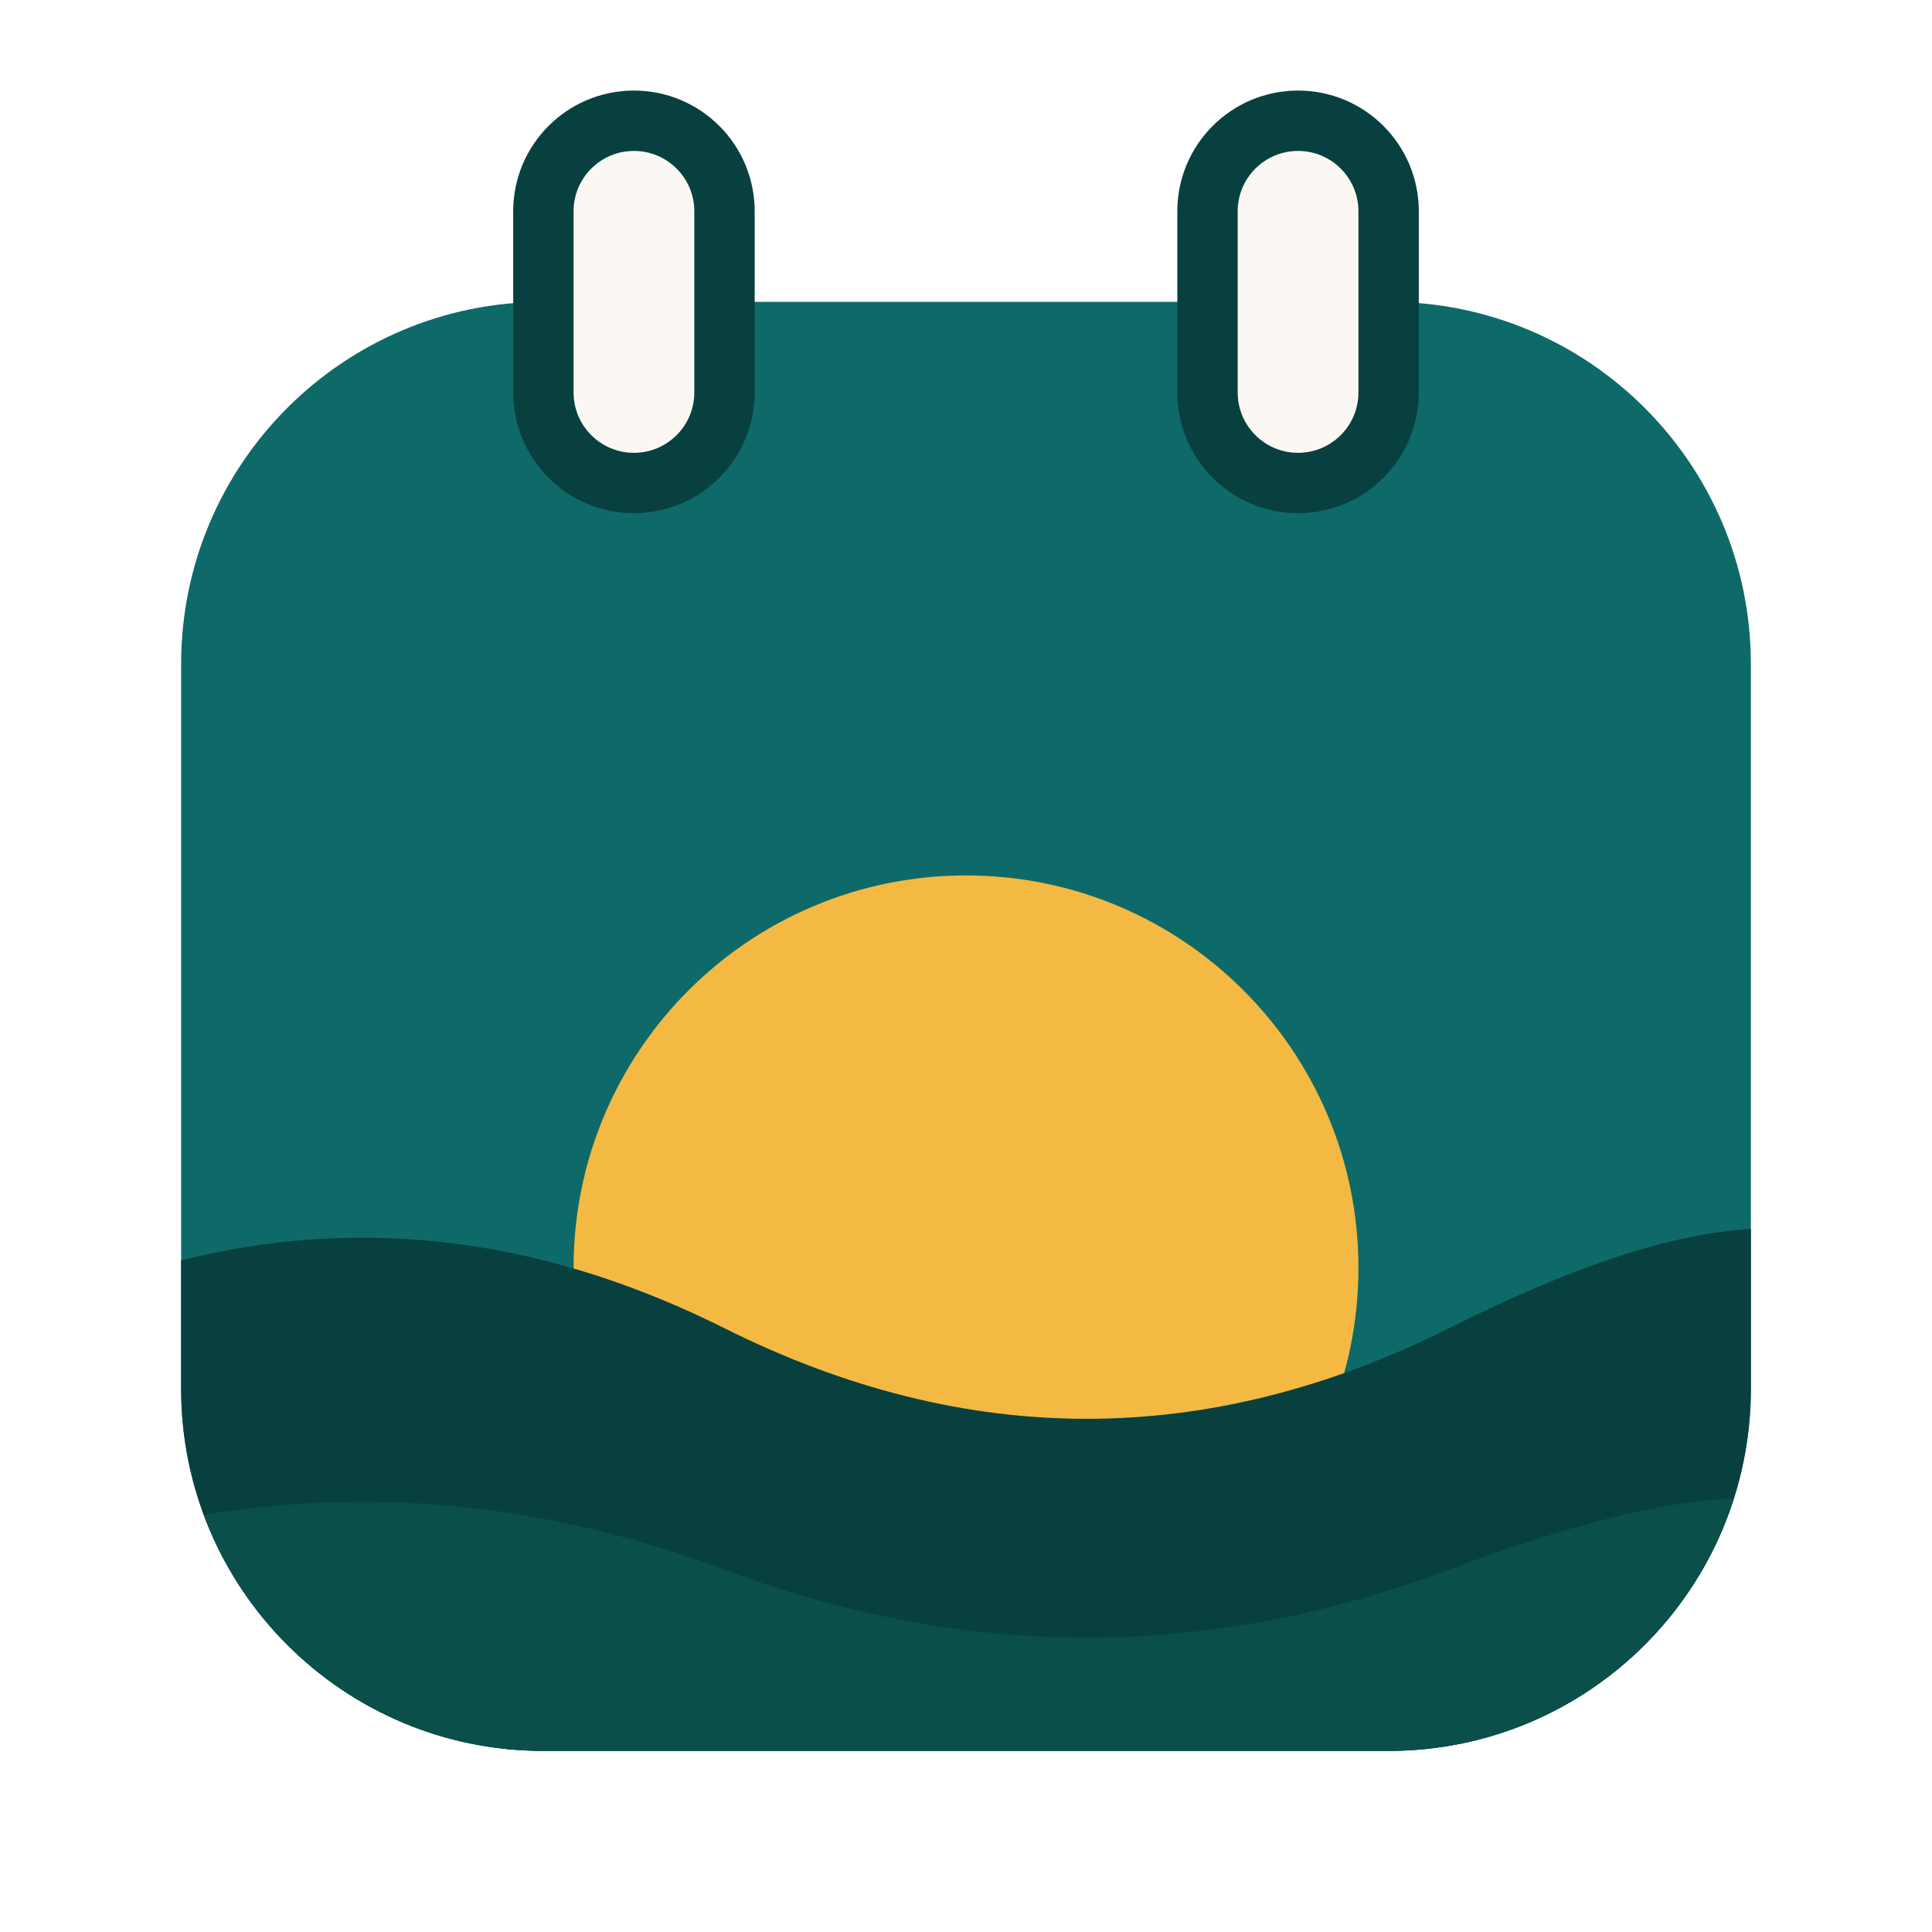
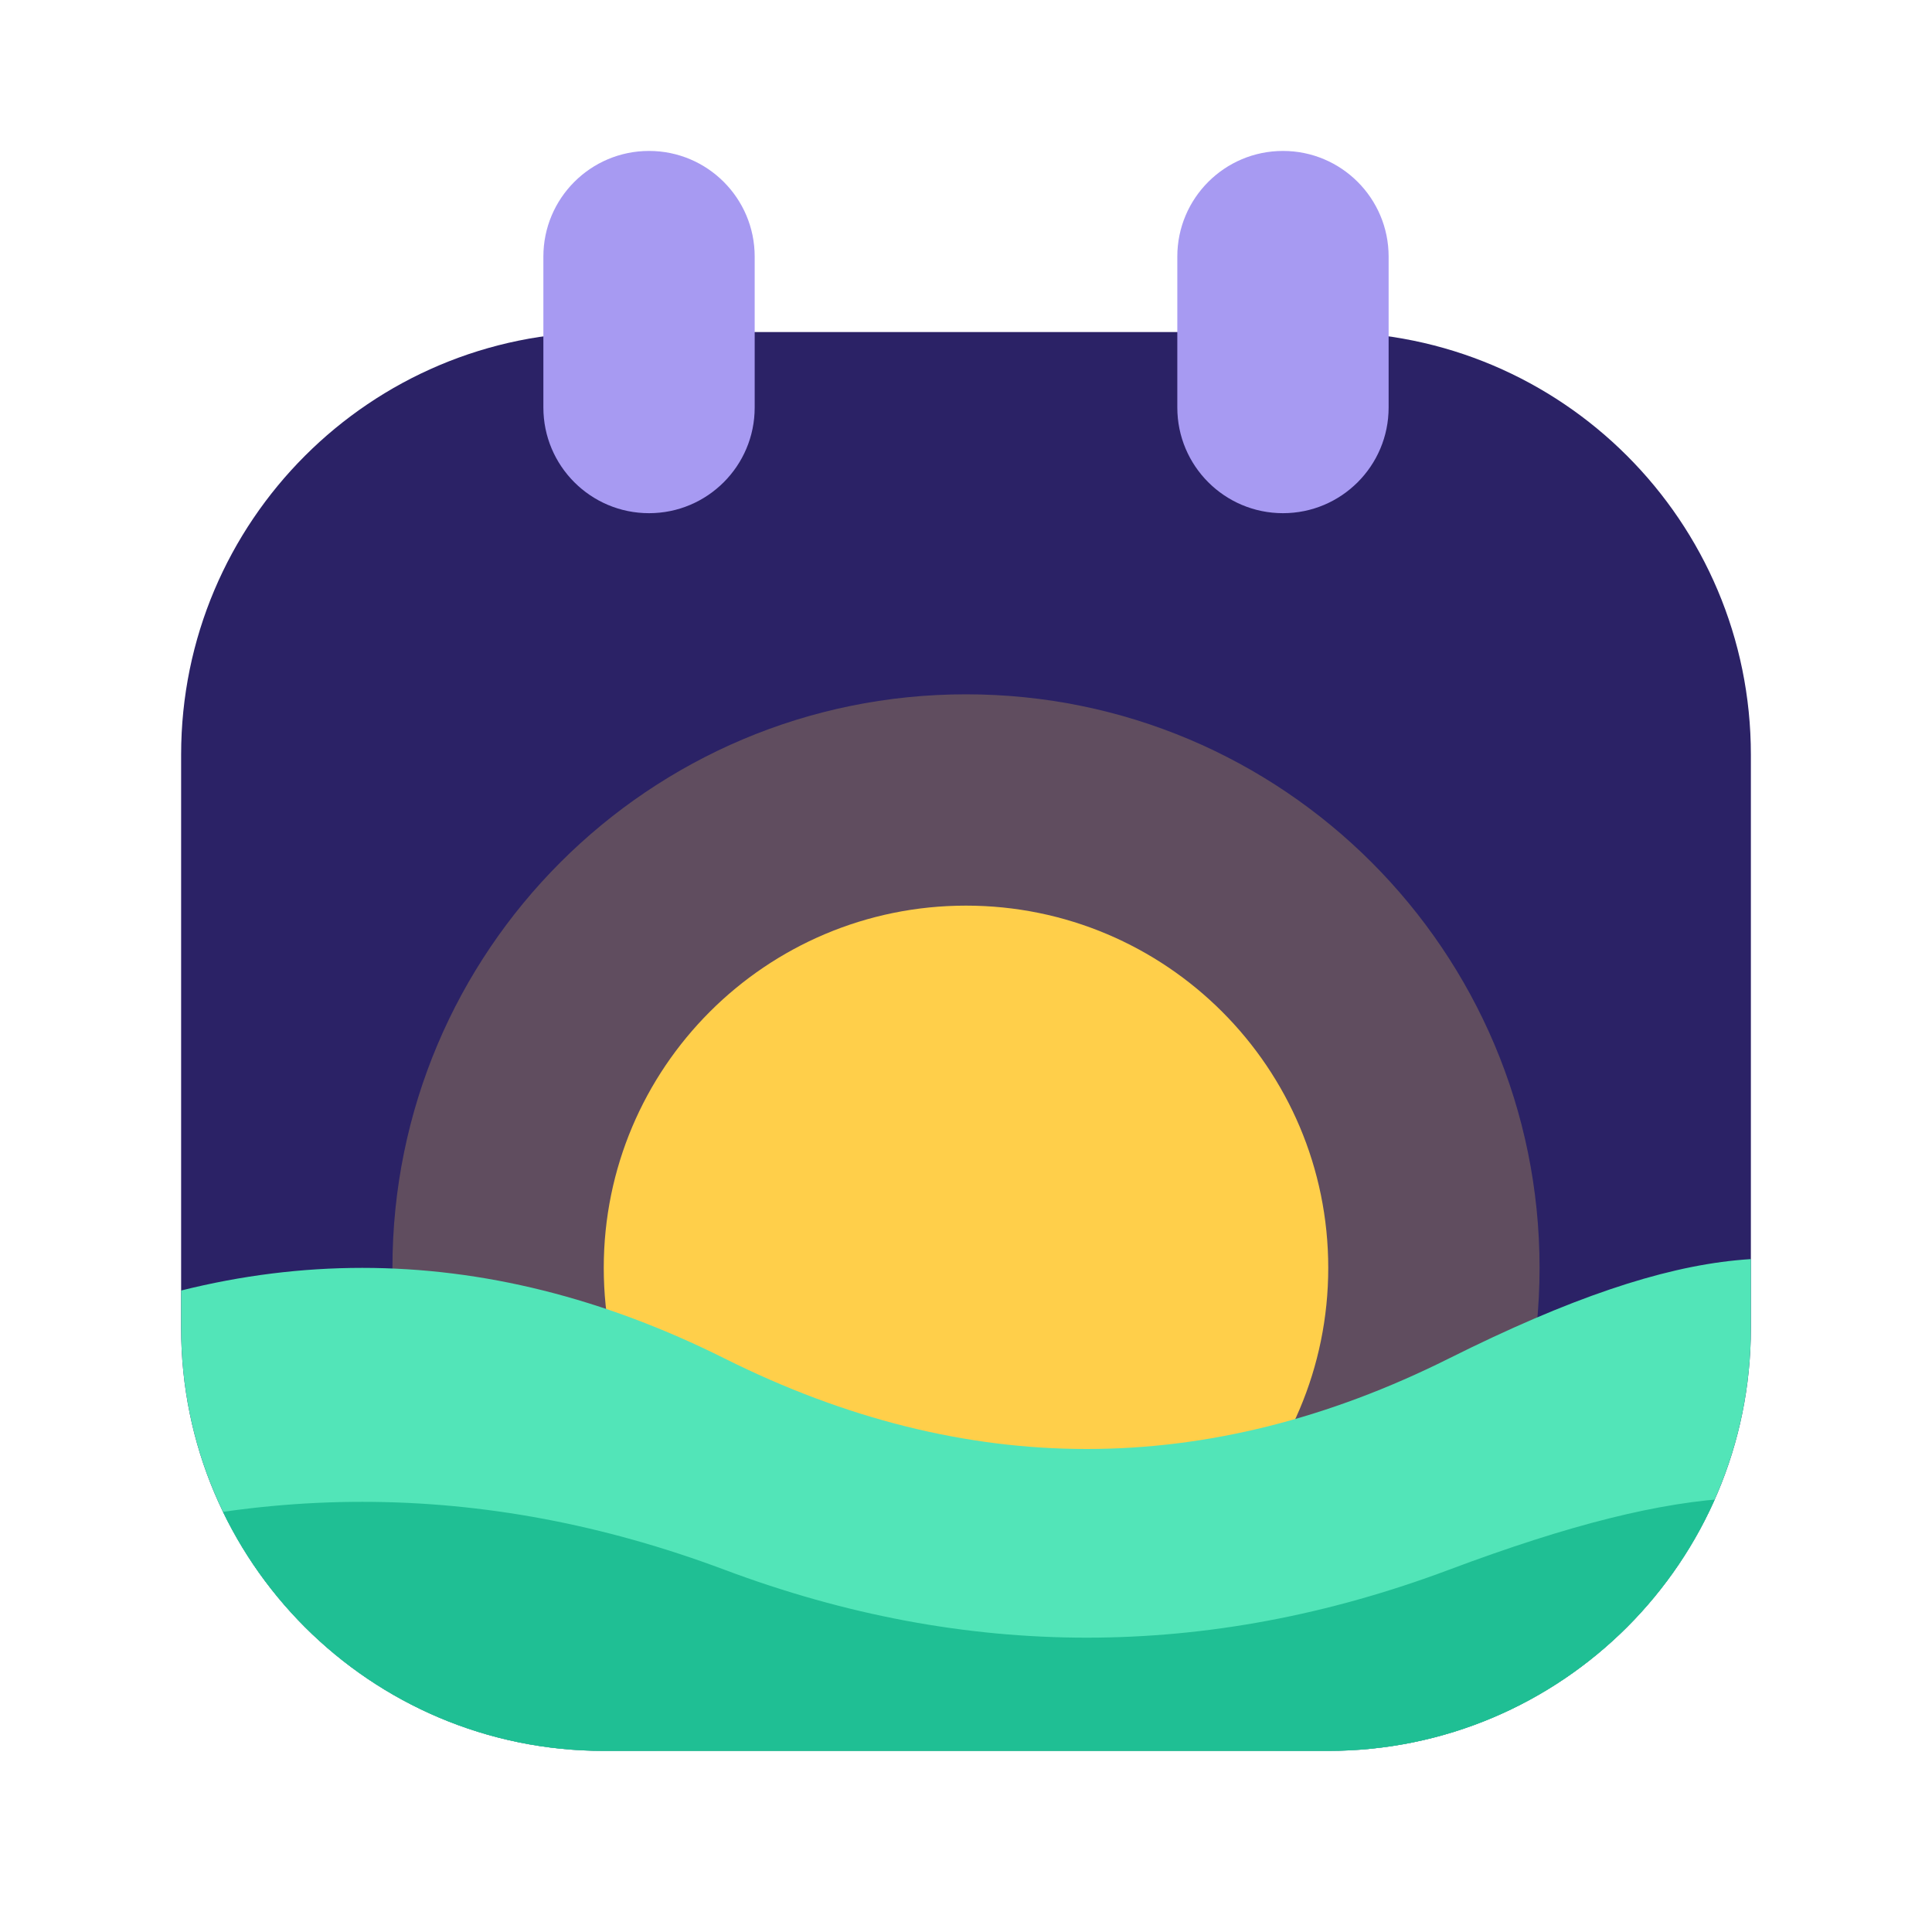
- <svg xmlns="http://www.w3.org/2000/svg" viewBox="0 0 64 64" width="64" height="64" role="img" aria-labelledby="t d">
+ <svg xmlns="http://www.w3.org/2000/svg" viewBox="0 0 64 64" width="64" height="64" role="img" aria-labelledby="wwlma-t">
  <defs>
-     <clipPath id="ww-a-body">
-       <rect x="6" y="10" width="52" height="48" rx="12" />
+     <clipPath id="wwlma-sheet">
+       <rect x="6" y="11" width="52" height="47" rx="14" />
    </clipPath>
  </defs>
-   <rect x="6" y="10" width="52" height="48" rx="12" fill="#0E6A68" />
-   <g clip-path="url(#ww-a-body)">
-     <circle cx="32" cy="42" r="13" fill="#F4B942" />
-     <path d="M0 44c8-4 16-4 24 0s16 4 24 0 12-4 16-2v22H0z" fill="#08403F" />
-     <path d="M0 52c8-3 16-3 24 0s16 3 24 0 12-3 16-1v13H0z" fill="#0B4F4A" />
+   <rect x="6" y="11" width="52" height="47" rx="14" fill="#2B2266" />
+   <g clip-path="url(#wwlma-sheet)">
+     <circle cx="32" cy="42" r="19" fill="#FFCF4A" opacity=".25" />
+     <circle cx="32" cy="42" r="12" fill="#FFCF4A" />
+     <path d="M0 45C8 41 16 41 24 45S40 49 48 45S60 41 64 43V64H0Z" fill="#52E5B8" />
+     <path d="M0 52C8 49 16 49 24 52S40 55 48 52S60 49 64 51V64H0Z" fill="#1FBF94" />
  </g>
-   <rect x="18" y="4" width="6" height="12" rx="3" fill="#FBF8F3" stroke="#08403F" stroke-width="2" />
-   <rect x="40" y="4" width="6" height="12" rx="3" fill="#FBF8F3" stroke="#08403F" stroke-width="2" />
+   <rect x="18" y="5" width="7" height="12" rx="3.5" fill="#A79AF2" />
+   <rect x="39" y="5" width="7" height="12" rx="3.5" fill="#A79AF2" />
</svg>
